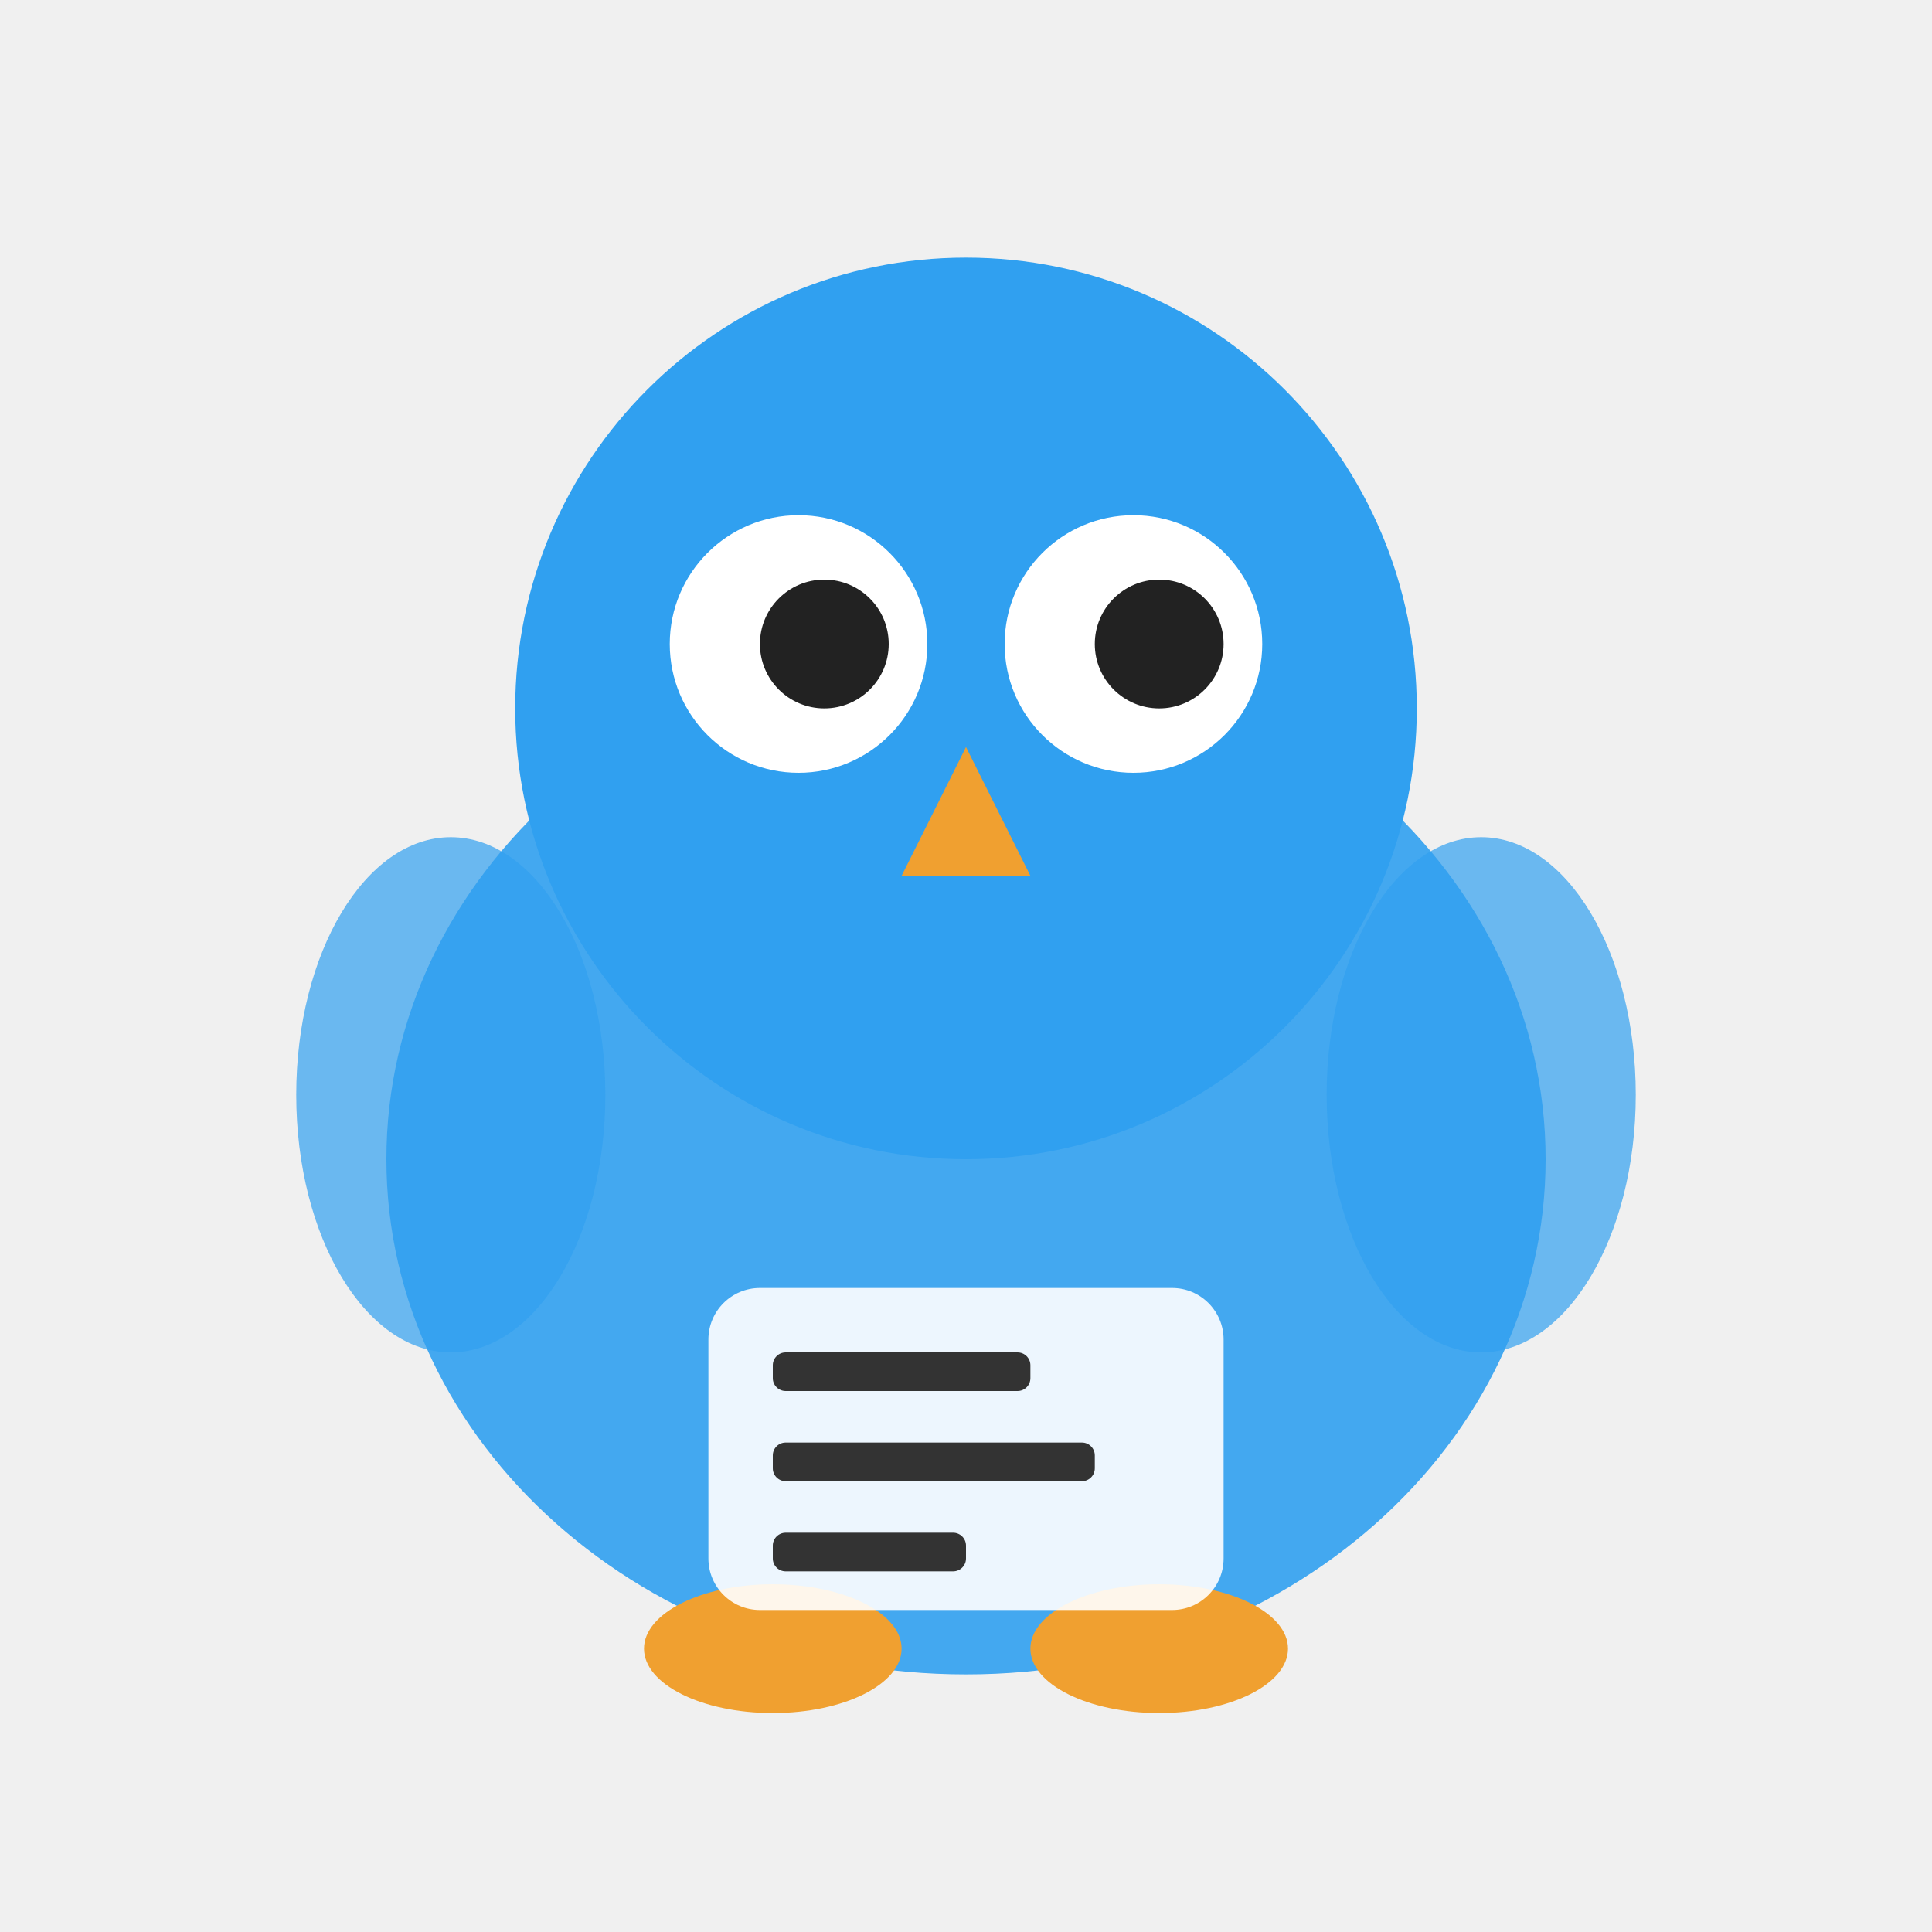
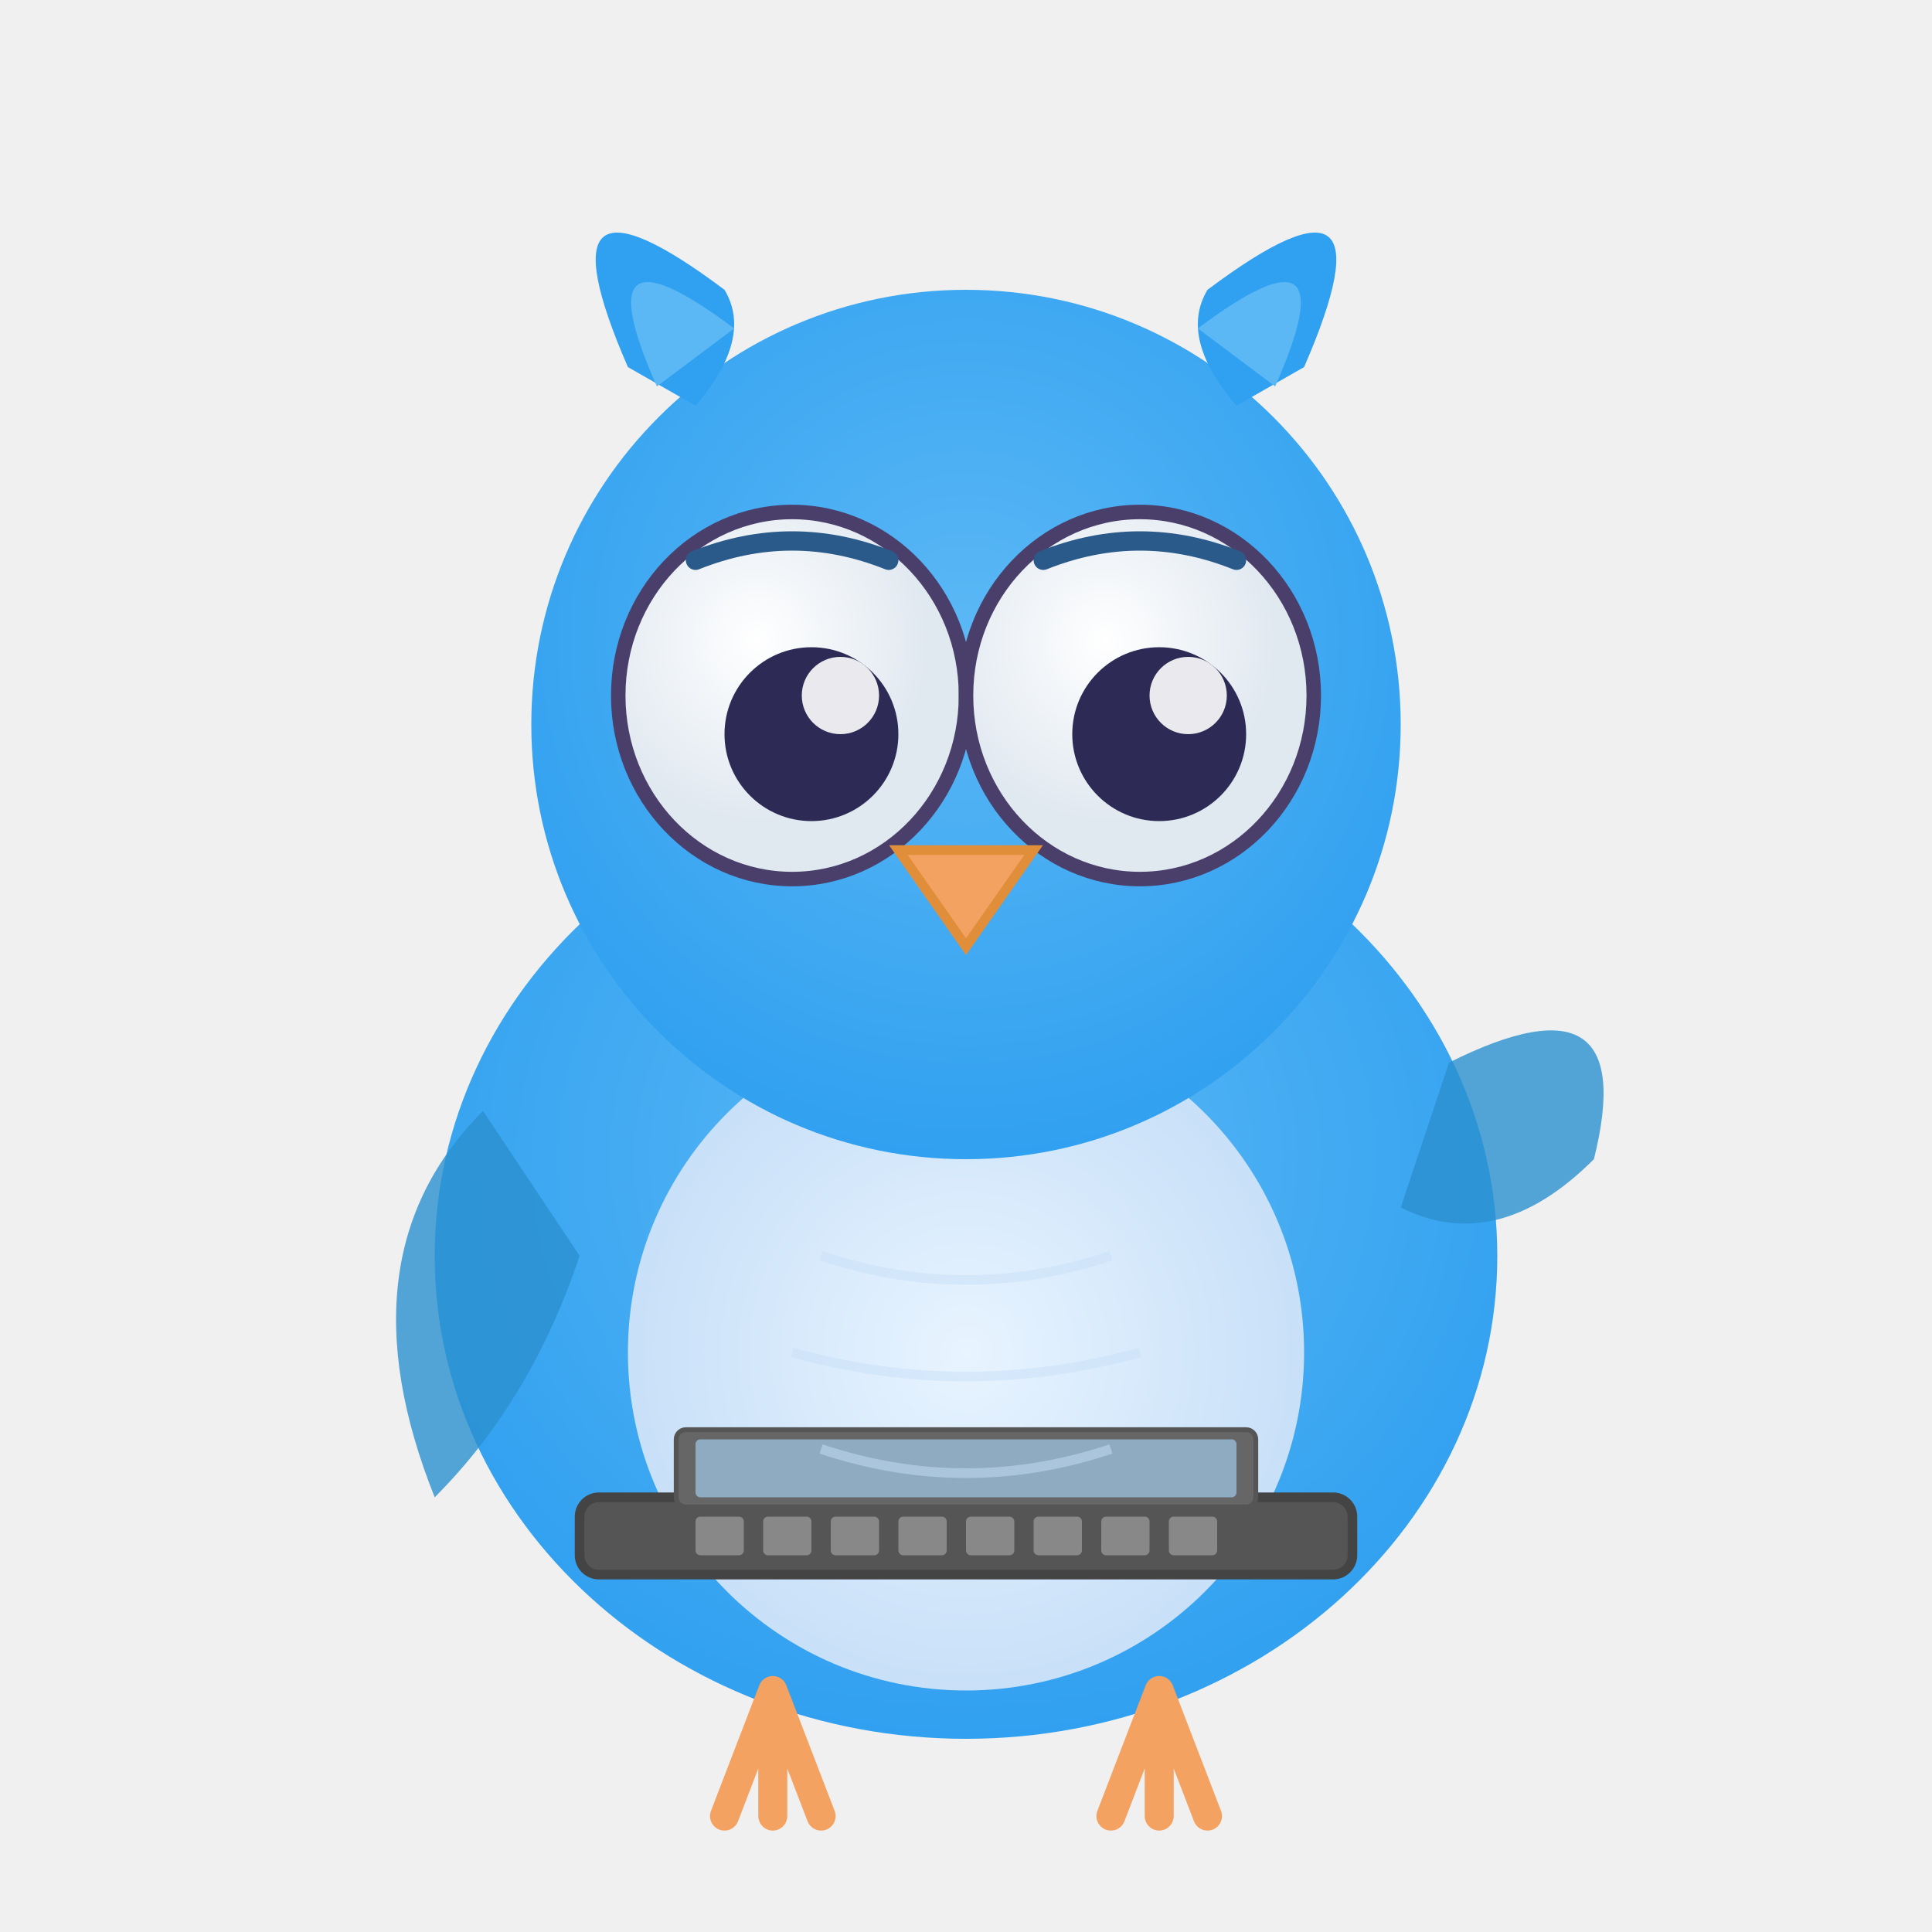
- <svg xmlns="http://www.w3.org/2000/svg" viewBox="0 0 150 150">
-   <style>
-     @keyframes typing {
-       0%, 100% { width: 5px; }
-       50% { width: 30px; }
-     }
-     .key1 { animation: typing 1s infinite; }
-     .key2 { animation: typing 1.2s infinite; }
-     .key3 { animation: typing 0.8s infinite; }
-   </style>
-   <ellipse cx="75" cy="90" rx="45" ry="40" fill="#30a0f0" opacity="0.9" />
-   <circle cx="75" cy="55" r="35" fill="#30a0f0" />
-   <circle cx="62" cy="50" r="10" fill="white" />
-   <circle cx="64" cy="50" r="5" fill="#222" />
-   <circle cx="88" cy="50" r="10" fill="white" />
-   <circle cx="90" cy="50" r="5" fill="#222" />
-   <polygon points="75,58 70,68 80,68" fill="#f0a030" />
-   <ellipse cx="35" cy="85" rx="12" ry="20" fill="#30a0f0" opacity="0.7" />
-   <ellipse cx="115" cy="85" rx="12" ry="20" fill="#30a0f0" opacity="0.7" />
-   <ellipse cx="60" cy="128" rx="10" ry="5" fill="#f0a030" />
-   <ellipse cx="90" cy="128" rx="10" ry="5" fill="#f0a030" />
-   <rect x="55" y="100" width="40" height="25" rx="4" fill="white" opacity="0.9" />
-   <rect x="60" y="105" width="20" height="3" rx="1" fill="#333" class="key1" />
-   <rect x="60" y="112" width="25" height="3" rx="1" fill="#333" class="key2" />
-   <rect x="60" y="119" width="15" height="3" rx="1" fill="#333" class="key3" />
+ <svg xmlns="http://www.w3.org/2000/svg" viewBox="0 0 200 200">
+   <defs>
+     <radialGradient id="bodyGradW" cx="50%" cy="40%" r="60%">
+       <stop offset="0%" stop-color="#5bb8f5" />
+       <stop offset="100%" stop-color="#30a0f0" />
+     </radialGradient>
+     <radialGradient id="bellyGradW" cx="50%" cy="50%" r="50%">
+       <stop offset="0%" stop-color="#e8f4ff" />
+       <stop offset="100%" stop-color="#c8e0f8" />
+     </radialGradient>
+     <radialGradient id="eyeGradW" cx="40%" cy="35%" r="50%">
+       <stop offset="0%" stop-color="#ffffff" />
+       <stop offset="100%" stop-color="#e0e8f0" />
+     </radialGradient>
+   </defs>
+   <ellipse cx="100" cy="130" rx="55" ry="50" fill="url(#bodyGradW)" />
+   <ellipse cx="100" cy="140" rx="35" ry="35" fill="url(#bellyGradW)" />
+   <circle cx="100" cy="75" r="45" fill="url(#bodyGradW)" />
+   <path d="M 65 38 Q 55 15 75 30 Q 78 35 72 42 Z" fill="#30a0f0" />
+   <path d="M 135 38 Q 145 15 125 30 Q 122 35 128 42 Z" fill="#30a0f0" />
+   <path d="M 68 40 Q 60 22 76 34 Z" fill="#5bb8f5" />
+   <path d="M 132 40 Q 140 22 124 34 Z" fill="#5bb8f5" />
+   <ellipse cx="82" cy="72" rx="18" ry="19" fill="url(#eyeGradW)" stroke="#4a3f6b" stroke-width="1.5" />
+   <ellipse cx="118" cy="72" rx="18" ry="19" fill="url(#eyeGradW)" stroke="#4a3f6b" stroke-width="1.5" />
+   <circle cx="84" cy="76" r="9" fill="#2d2b55" />
+   <circle cx="120" cy="76" r="9" fill="#2d2b55" />
+   <circle cx="87" cy="72" r="4" fill="white" opacity="0.9" />
+   <circle cx="123" cy="72" r="4" fill="white" opacity="0.9" />
+   <path d="M 72 58 Q 82 54 92 58" fill="none" stroke="#2a5a8a" stroke-width="2" stroke-linecap="round" />
+   <path d="M 108 58 Q 118 54 128 58" fill="none" stroke="#2a5a8a" stroke-width="2" stroke-linecap="round" />
+   <path d="M 93 88 L 100 98 L 107 88 Z" fill="#f4a261" stroke="#e08e3a" stroke-width="1" />
+   <path d="M 50 115 Q 35 130 45 155 Q 55 145 60 130 Z" fill="#2a90d0" opacity="0.8" />
+   <path d="M 150 110 Q 170 100 165 120 Q 155 130 145 125 Z" fill="#2a90d0" opacity="0.8" />
+   <rect x="60" y="155" width="80" height="8" rx="2" fill="#555" stroke="#444" stroke-width="1" />
+   <rect x="70" y="148" width="60" height="8" rx="1" fill="#666" stroke="#555" stroke-width="0.5" />
+   <rect x="72" y="157" width="5" height="4" rx="0.5" fill="#888" />
+   <rect x="79" y="157" width="5" height="4" rx="0.5" fill="#888" />
+   <rect x="86" y="157" width="5" height="4" rx="0.5" fill="#888" />
+   <rect x="93" y="157" width="5" height="4" rx="0.5" fill="#888" />
+   <rect x="100" y="157" width="5" height="4" rx="0.5" fill="#888" />
+   <rect x="107" y="157" width="5" height="4" rx="0.5" fill="#888" />
+   <rect x="114" y="157" width="5" height="4" rx="0.5" fill="#888" />
+   <rect x="121" y="157" width="5" height="4" rx="0.5" fill="#888" />
+   <rect x="72" y="149" width="56" height="6" rx="0.5" fill="#a8d8ff" opacity="0.6">
+     <animate attributeName="fill" values="#a8d8ff;#88c8f8;#a8d8ff" dur="1.5s" repeatCount="indefinite" />
+   </rect>
+   <path d="M 80 175 L 75 188 M 80 175 L 80 188 M 80 175 L 85 188" stroke="#f4a261" stroke-width="3" stroke-linecap="round" fill="none" />
+   <path d="M 120 175 L 115 188 M 120 175 L 120 188 M 120 175 L 125 188" stroke="#f4a261" stroke-width="3" stroke-linecap="round" fill="none" />
+   <path d="M 85 130 Q 100 135 115 130" fill="none" stroke="#c8e0f8" stroke-width="1" opacity="0.5" />
+   <path d="M 82 140 Q 100 145 118 140" fill="none" stroke="#c8e0f8" stroke-width="1" opacity="0.5" />
+   <path d="M 85 150 Q 100 155 115 150" fill="none" stroke="#c8e0f8" stroke-width="1" opacity="0.5" />
</svg>
